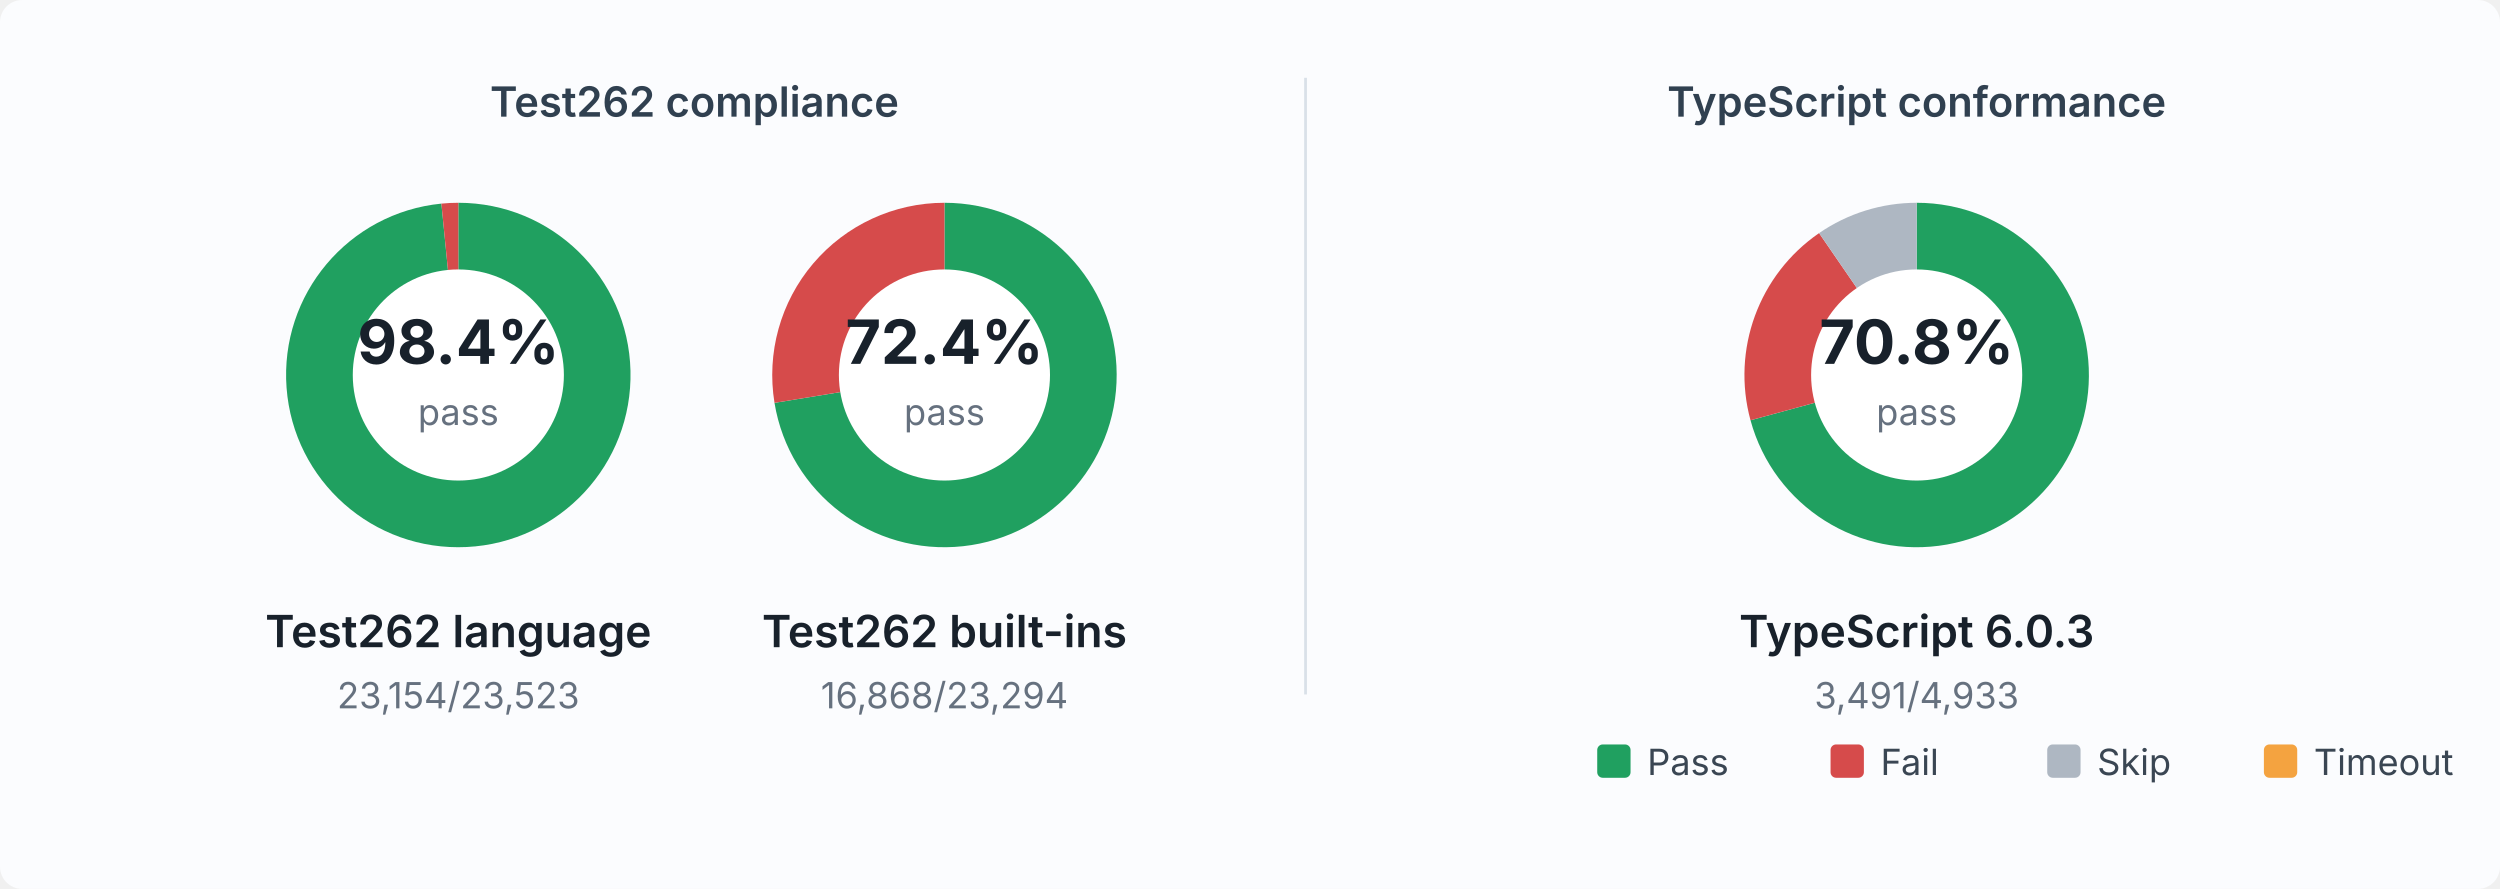
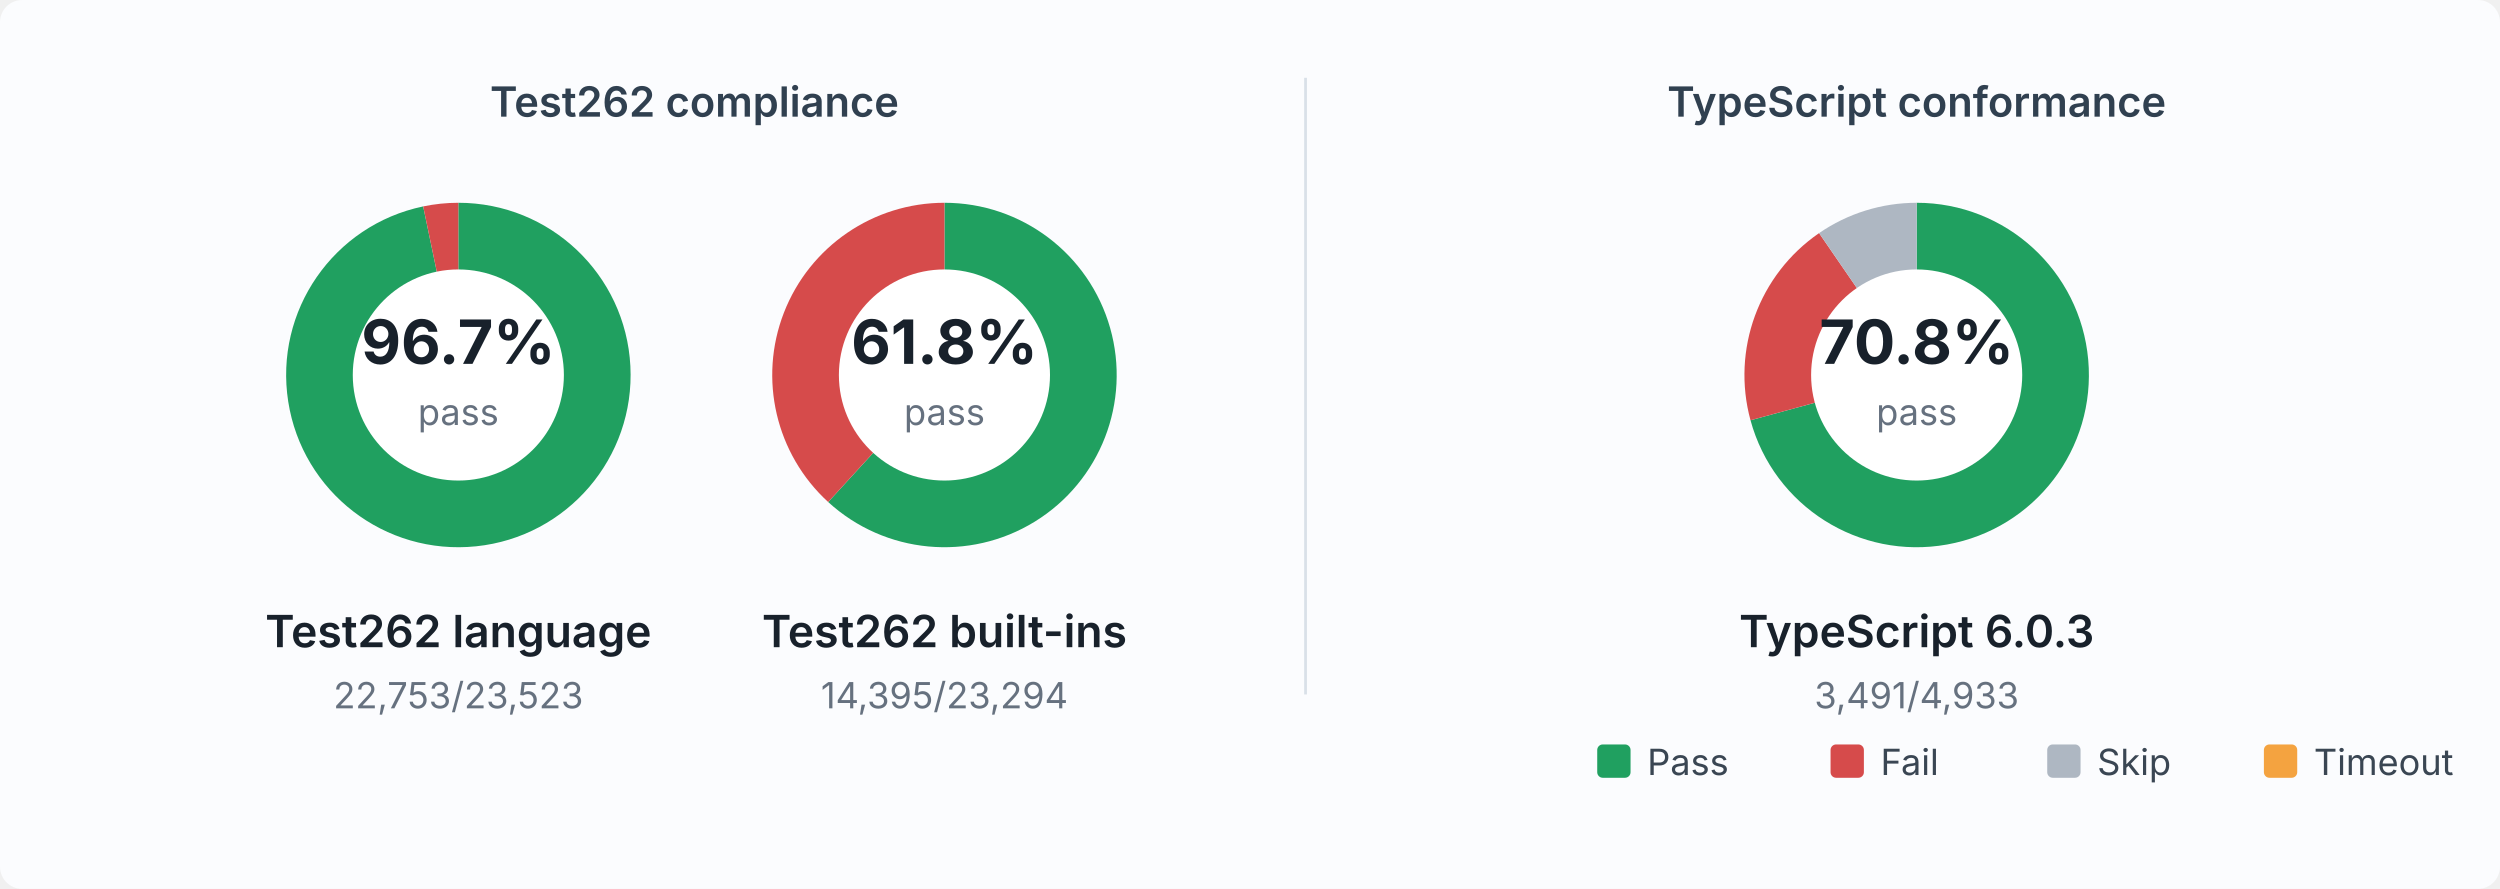
<svg xmlns="http://www.w3.org/2000/svg" width="900" height="320" viewBox="0 0 900 320" role="img" aria-labelledby="title desc">
  <style>
    .bg { fill: #fbfcfe; }
    .group { font: 600 15px system-ui, -apple-system, BlinkMacSystemFont, "Segoe UI", sans-serif; fill: #304050; }
    .title { font: 600 16px system-ui, -apple-system, BlinkMacSystemFont, "Segoe UI", sans-serif; fill: #18212b; }
    .percent { font: 700 22px system-ui, -apple-system, BlinkMacSystemFont, "Segoe UI", sans-serif; fill: #18212b; }
    .caption { font: 13px system-ui, -apple-system, BlinkMacSystemFont, "Segoe UI", sans-serif; fill: #66717f; }
    .legend { font: 13px system-ui, -apple-system, BlinkMacSystemFont, "Segoe UI", sans-serif; fill: #3a4653; }
  </style>
  <rect class="bg" x="0" y="0" width="900" height="320" rx="8" />
  <text x="250" y="42" text-anchor="middle" class="group">Test262 compliance</text>
  <text x="690" y="42" text-anchor="middle" class="group">TypeScript conformance</text>
  <line x1="470" y1="28" x2="470" y2="250" stroke="#d9e0e8" stroke-width="1" />
  <g aria-label="Test262 language">
-     <path d="M 165.00 135.00 L 158.90 73.30 A 62.00 62.00 0 1 0 165.00 73.00 Z" fill="#20a060" />
-     <path d="M 165.00 135.00 L 165.00 73.00 A 62.00 62.00 0 0 0 158.90 73.30 Z" fill="#d64b4b" />
+     <path d="M 165.00 135.00 L 152.34 74.31 A 62.00 62.00 0 1 0 165.00 73.00 Z" fill="#20a060" />
+     <path d="M 165.00 135.00 L 165.00 73.00 A 62.00 62.00 0 0 0 152.34 74.31 Z" fill="#d64b4b" />
    <circle cx="165" cy="135" r="38" fill="#ffffff" />
-     <text x="165" y="131" text-anchor="middle" class="percent">98.4%</text>
+     <text x="165" y="131" text-anchor="middle" class="percent">96.7%</text>
    <text x="165" y="153" text-anchor="middle" class="caption">pass</text>
    <text x="165" y="233" text-anchor="middle" class="title">Test262 language</text>
-     <text x="165" y="255" text-anchor="middle" class="caption">23,154/23,523</text>
+     <text x="165" y="255" text-anchor="middle" class="caption">22,753/23,523</text>
  </g>
  <g aria-label="Test262 built-ins">
-     <path d="M 340.00 135.00 L 278.82 145.03 A 62.00 62.00 0 1 0 340.00 73.00 Z" fill="#20a060" />
-     <path d="M 340.00 135.00 L 340.00 73.00 A 62.00 62.00 0 0 0 278.82 145.03 Z" fill="#d64b4b" />
+     <path d="M 340.00 135.00 L 298.14 180.73 A 62.00 62.00 0 1 0 340.00 73.00 Z" fill="#20a060" />
+     <path d="M 340.00 135.00 L 340.00 73.00 A 62.00 62.00 0 0 0 298.14 180.73 Z" fill="#d64b4b" />
    <circle cx="340" cy="135" r="38" fill="#ffffff" />
-     <text x="340" y="131" text-anchor="middle" class="percent">72.4%</text>
+     <text x="340" y="131" text-anchor="middle" class="percent">61.8%</text>
    <text x="340" y="153" text-anchor="middle" class="caption">pass</text>
    <text x="340" y="233" text-anchor="middle" class="title">Test262 built-ins</text>
-     <text x="340" y="255" text-anchor="middle" class="caption">16,868/23,294</text>
+     <text x="340" y="255" text-anchor="middle" class="caption">14,395/23,294</text>
  </g>
  <g aria-label="TypeScript 6.0.3">
    <path d="M 690.00 135.00 L 630.18 151.29 A 62.00 62.00 0 1 0 690.00 73.00 Z" fill="#20a060" />
    <path d="M 690.00 135.00 L 654.87 83.92 A 62.00 62.00 0 0 0 630.18 151.29 Z" fill="#d64b4b" />
    <path d="M 690.00 135.00 L 690.00 73.00 A 62.00 62.00 0 0 0 654.87 83.92 Z" fill="#aeb7c2" />
    <circle cx="690" cy="135" r="38" fill="#ffffff" />
    <text x="690" y="131" text-anchor="middle" class="percent">70.8%</text>
    <text x="690" y="153" text-anchor="middle" class="caption">pass</text>
    <text x="690" y="233" text-anchor="middle" class="title">TypeScript 6.0.3</text>
    <text x="690" y="255" text-anchor="middle" class="caption">3,491/4,933</text>
  </g>
  <g transform="translate(575 278)">
    <rect x="0" y="-10" width="12" height="12" fill="#20a060" rx="2" />
    <text x="18" y="1" class="legend">Pass</text>
    <rect x="84" y="-10" width="12" height="12" fill="#d64b4b" rx="2" />
    <text x="102" y="1" class="legend">Fail</text>
    <rect x="162" y="-10" width="12" height="12" fill="#aeb7c2" rx="2" />
    <text x="180" y="1" class="legend">Skip</text>
    <rect x="240" y="-10" width="12" height="12" fill="#f4a340" rx="2" />
    <text x="258" y="1" class="legend">Timeout</text>
  </g>
</svg>
